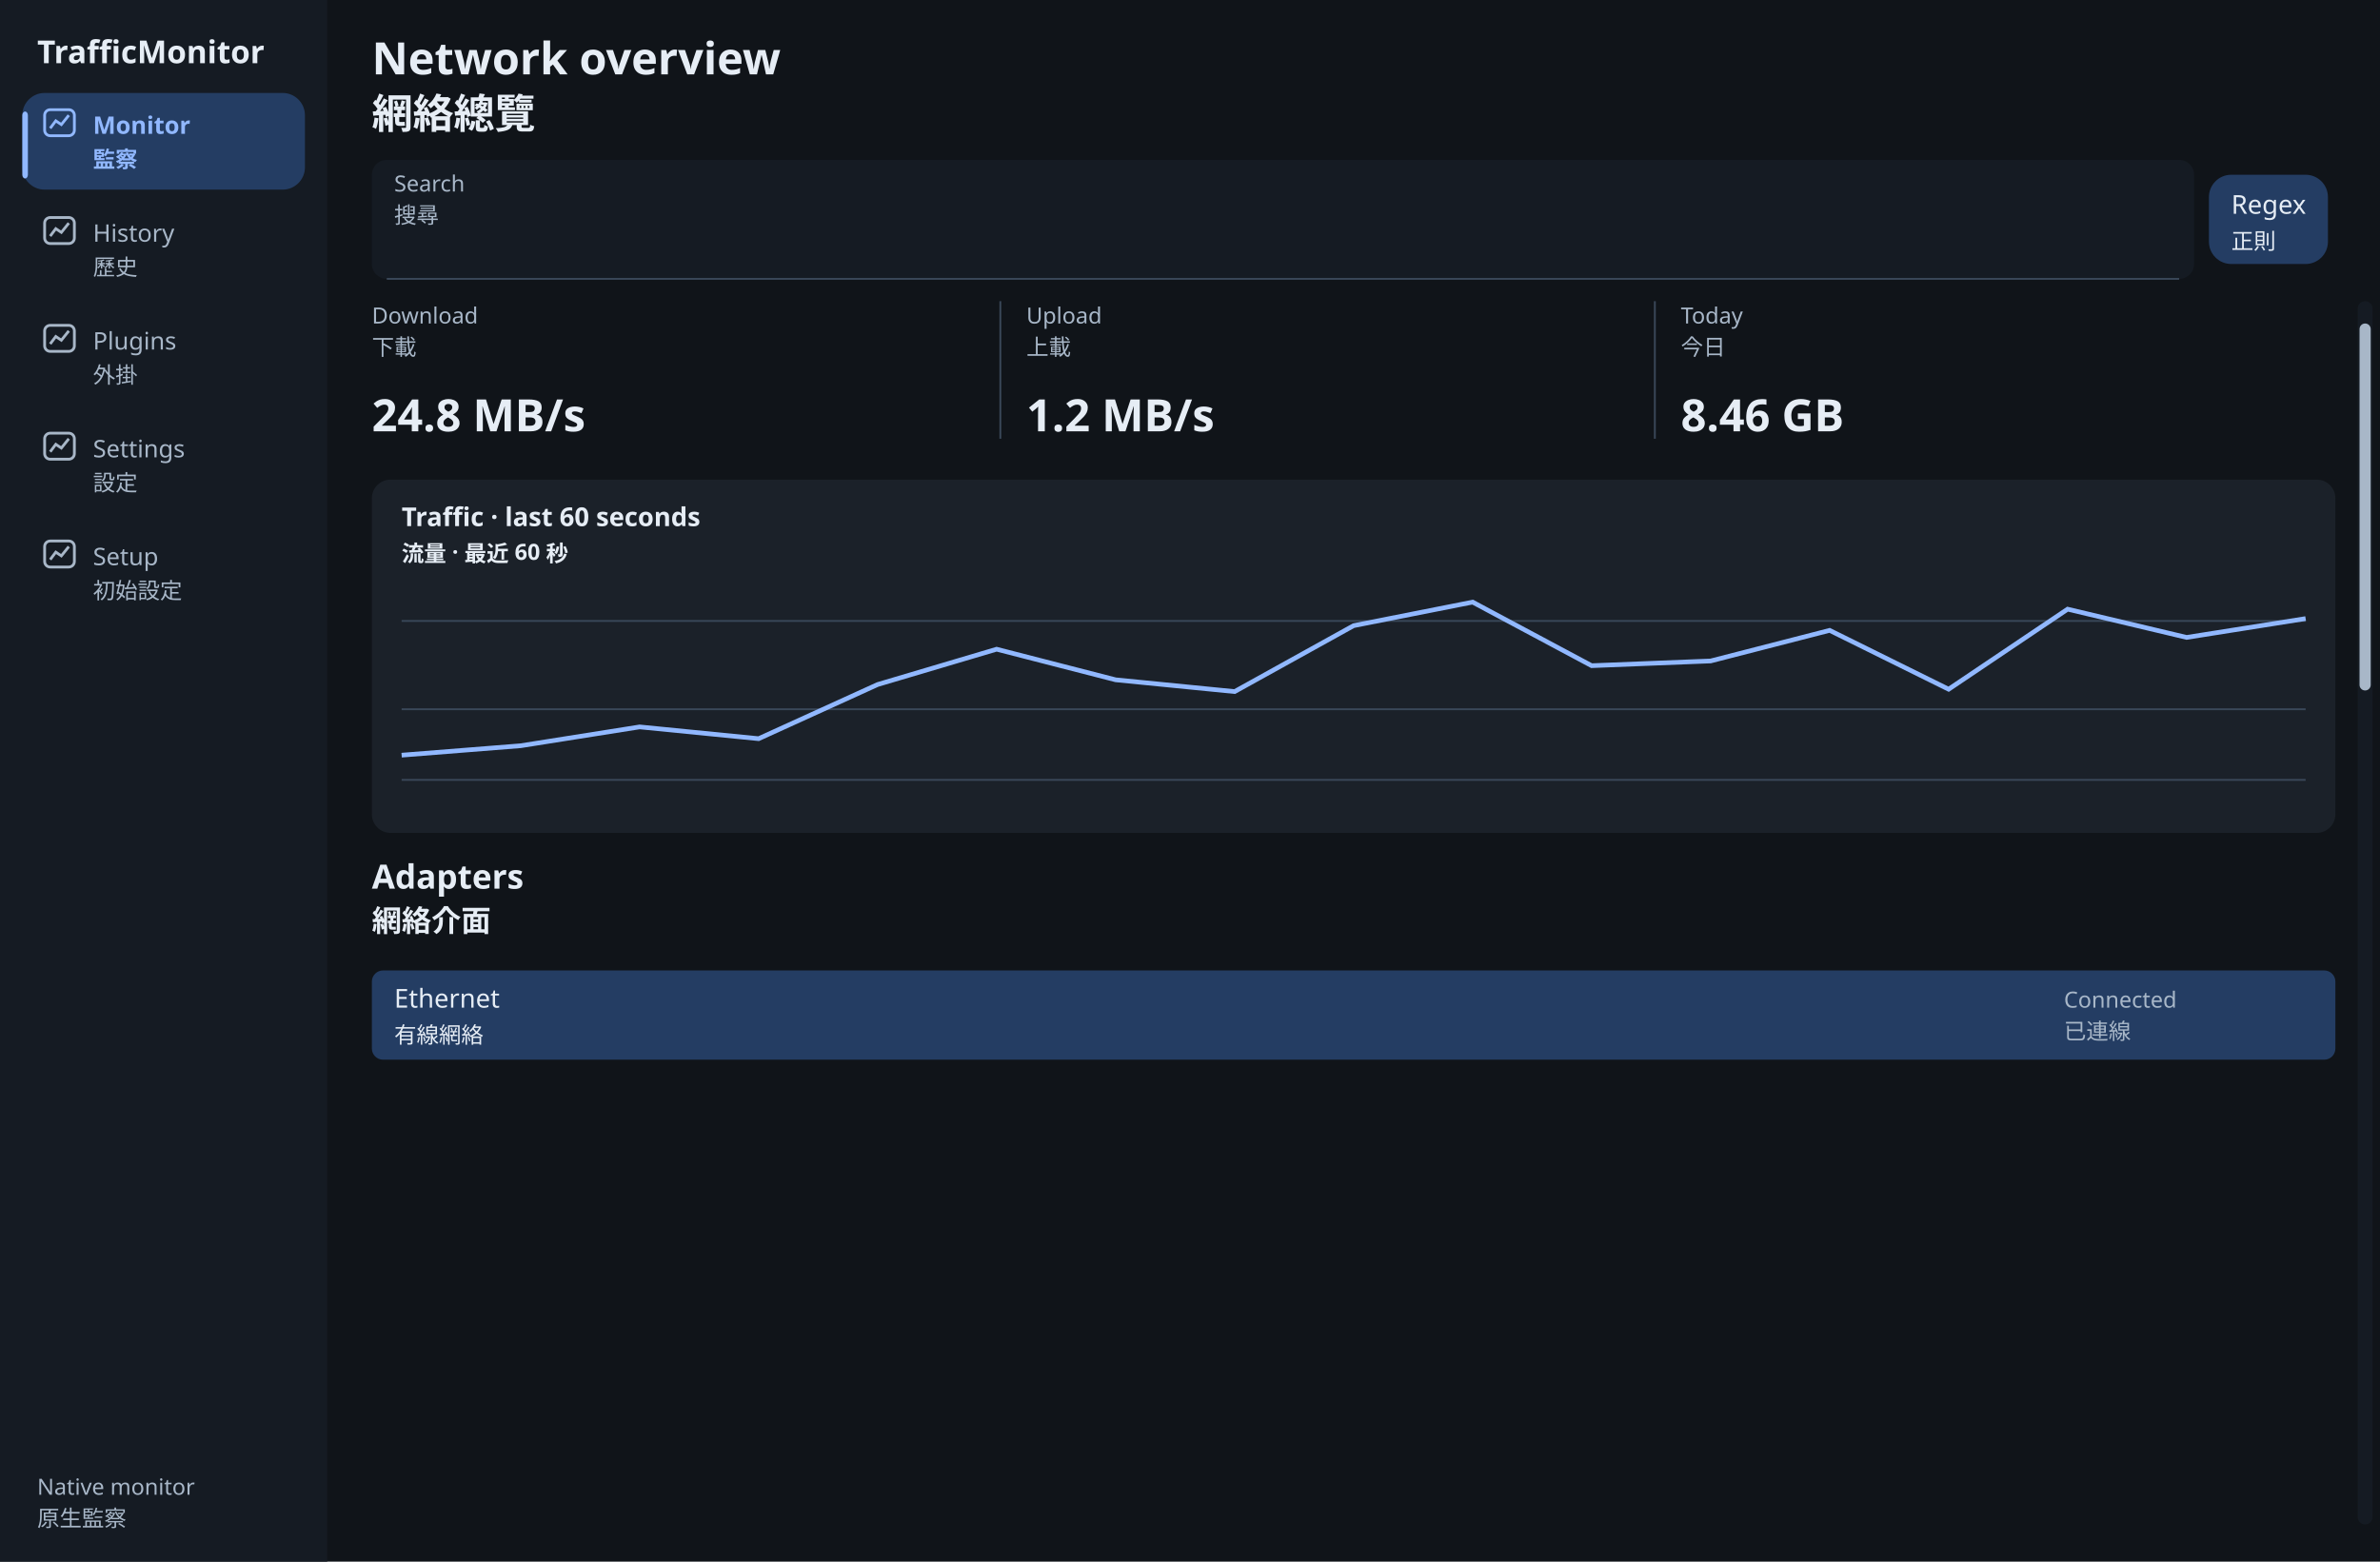
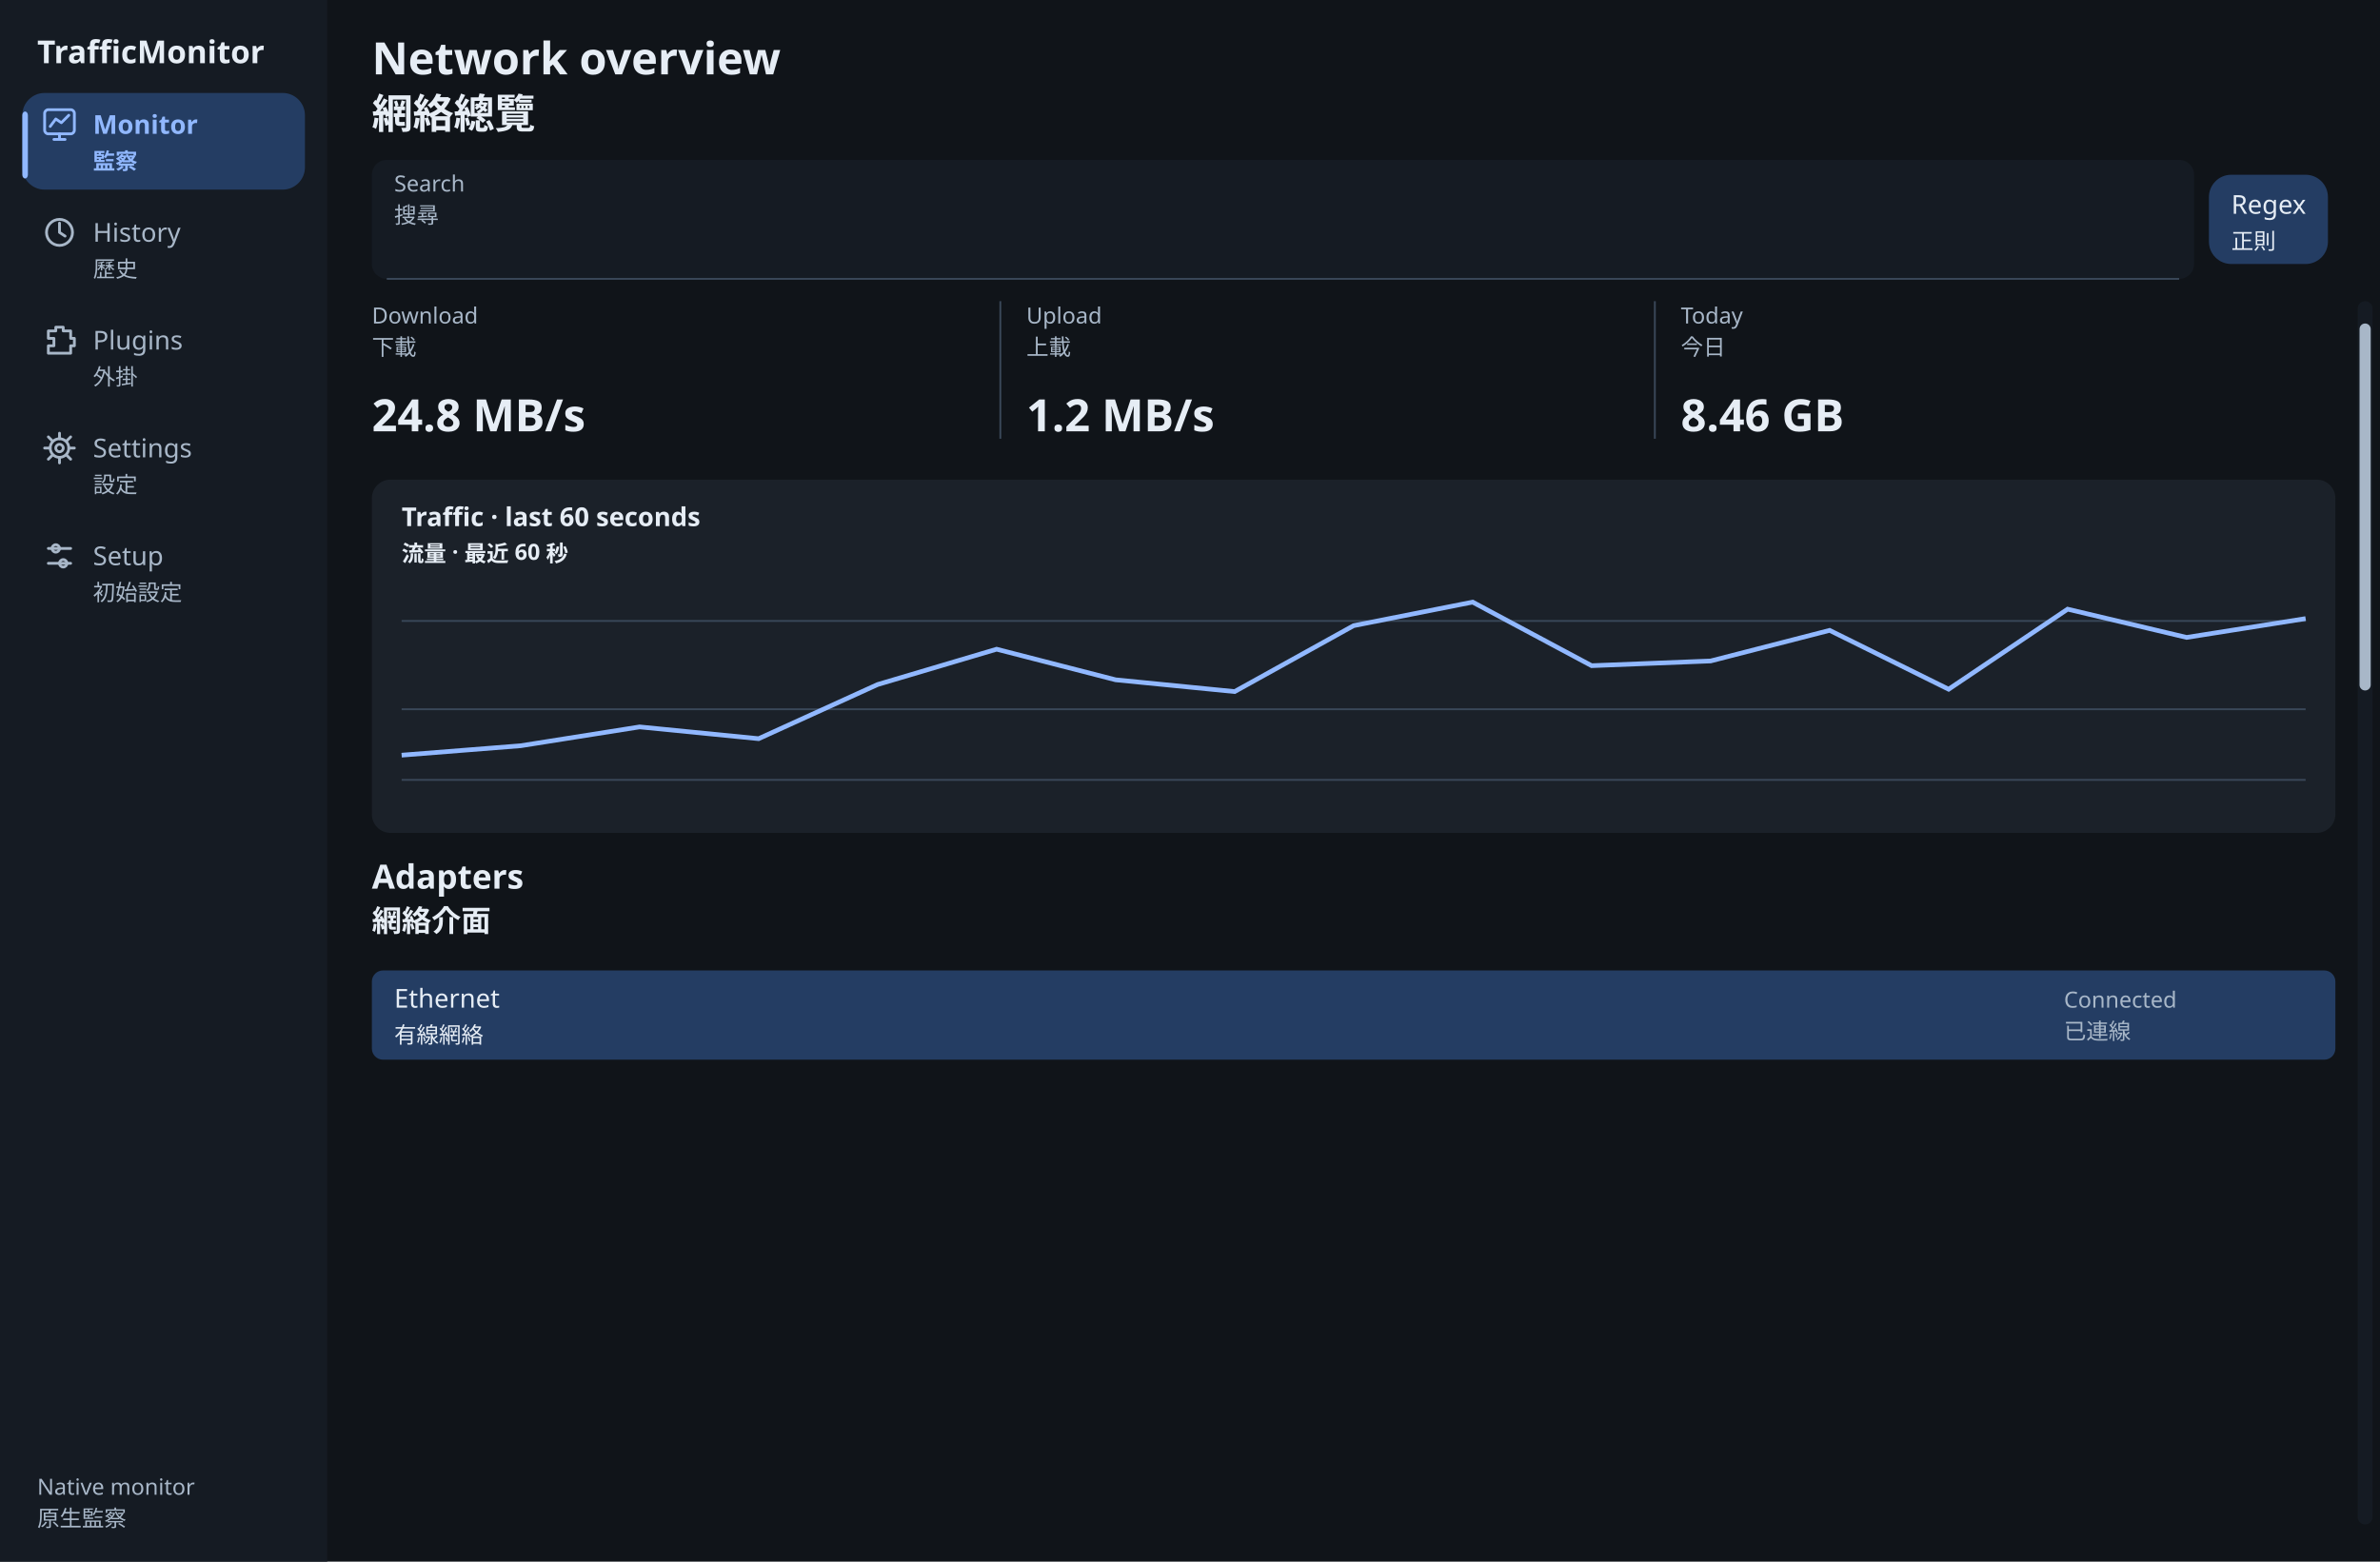
<svg xmlns="http://www.w3.org/2000/svg" width="1280" height="840" viewBox="0 0 1280 840">
  <rect x="0" y="0" width="1280" height="840" rx="0" fill="#101419" />
  <rect x="0" y="0" width="176" height="840" rx="0" fill="#151B23" />
  <text x="20" y="34" fill="#E6EDF5" font-family="Segoe UI,Microsoft JhengHei,sans-serif" font-size="17" font-weight="600">TrafficMonitor</text>
  <rect x="12" y="50" width="152" height="52" rx="12" fill="#243D63" />
  <rect x="12" y="60" width="3" height="36" rx="2" fill="#91B8FF" />
-   <g transform="translate(24 59)" fill="none" stroke="#91B8FF" stroke-width="1.5">
-     <rect width="16" height="14" rx="3" />
-     <path d="M3 10L6 6 9 8 13 3" />
+   <g transform="translate(24 59)" fill="none" stroke="#91B8FF" stroke-width="1.5" stroke-linecap="round" stroke-linejoin="round">
+     <rect width="16" height="13" rx="2" />
+     <path d="M3 9l3 -4 3 2 4 -4M5 16h6M8 13v3" />
  </g>
-   <text x="50" y="72" fill="#91B8FF" font-family="Segoe UI,Microsoft JhengHei,sans-serif" font-size="13" font-weight="600">Monitor</text>
-   <text x="50" y="90" fill="#91B8FF" font-family="Segoe UI,Microsoft JhengHei,sans-serif" font-size="12" font-weight="600">監察</text>
-   <g transform="translate(24 117)" fill="none" stroke="#A8B7C8" stroke-width="1.5">
-     <rect width="16" height="14" rx="3" />
-     <path d="M3 10L6 6 9 8 13 3" />
+   <text x="50" y="72" fill="#91B8FF" font-family="Segoe UI,Microsoft JhengHei,sans-serif" font-size="14" font-weight="600">Monitor</text>
+   <text x="50" y="91" fill="#91B8FF" font-family="Segoe UI,Microsoft JhengHei,sans-serif" font-size="12" font-weight="600">監察</text>
+   <g transform="translate(24 117)" fill="none" stroke="#A8B7C8" stroke-width="1.5" stroke-linecap="round" stroke-linejoin="round">
+     <circle cx="8" cy="8" r="7" />
+     <path d="M8 3v5l3 2" />
  </g>
-   <text x="50" y="130" fill="#A8B7C8" font-family="Segoe UI,Microsoft JhengHei,sans-serif" font-size="13" font-weight="400">History</text>
-   <text x="50" y="148" fill="#A8B7C8" font-family="Segoe UI,Microsoft JhengHei,sans-serif" font-size="12" font-weight="400">歷史</text>
-   <g transform="translate(24 175)" fill="none" stroke="#A8B7C8" stroke-width="1.5">
-     <rect width="16" height="14" rx="3" />
-     <path d="M3 10L6 6 9 8 13 3" />
+   <text x="50" y="130" fill="#A8B7C8" font-family="Segoe UI,Microsoft JhengHei,sans-serif" font-size="14" font-weight="400">History</text>
+   <text x="50" y="149" fill="#A8B7C8" font-family="Segoe UI,Microsoft JhengHei,sans-serif" font-size="12" font-weight="400">歷史</text>
+   <g transform="translate(24 175)" fill="none" stroke="#A8B7C8" stroke-width="1.5" stroke-linecap="round" stroke-linejoin="round">
+     <path d="M2 3h4V1h4v2h4v4h2v4h-2v4H2v-4h3V7H2z" />
  </g>
-   <text x="50" y="188" fill="#A8B7C8" font-family="Segoe UI,Microsoft JhengHei,sans-serif" font-size="13" font-weight="400">Plugins</text>
-   <text x="50" y="206" fill="#A8B7C8" font-family="Segoe UI,Microsoft JhengHei,sans-serif" font-size="12" font-weight="400">外掛</text>
-   <g transform="translate(24 233)" fill="none" stroke="#A8B7C8" stroke-width="1.5">
-     <rect width="16" height="14" rx="3" />
-     <path d="M3 10L6 6 9 8 13 3" />
+   <text x="50" y="188" fill="#A8B7C8" font-family="Segoe UI,Microsoft JhengHei,sans-serif" font-size="14" font-weight="400">Plugins</text>
+   <text x="50" y="207" fill="#A8B7C8" font-family="Segoe UI,Microsoft JhengHei,sans-serif" font-size="12" font-weight="400">外掛</text>
+   <g transform="translate(24 233)" fill="none" stroke="#A8B7C8" stroke-width="1.5" stroke-linecap="round" stroke-linejoin="round">
+     <circle cx="8" cy="8" r="5" />
+     <circle cx="8" cy="8" r="2" />
+     <path d="M8 0v3M8 13v3M0 8h3M13 8h3M2 2l2 2M12 12l2 2M2 14l2 -2M12 4l2 -2" />
  </g>
-   <text x="50" y="246" fill="#A8B7C8" font-family="Segoe UI,Microsoft JhengHei,sans-serif" font-size="13" font-weight="400">Settings</text>
-   <text x="50" y="264" fill="#A8B7C8" font-family="Segoe UI,Microsoft JhengHei,sans-serif" font-size="12" font-weight="400">設定</text>
-   <g transform="translate(24 291)" fill="none" stroke="#A8B7C8" stroke-width="1.5">
-     <rect width="16" height="14" rx="3" />
-     <path d="M3 10L6 6 9 8 13 3" />
+   <text x="50" y="246" fill="#A8B7C8" font-family="Segoe UI,Microsoft JhengHei,sans-serif" font-size="14" font-weight="400">Settings</text>
+   <text x="50" y="265" fill="#A8B7C8" font-family="Segoe UI,Microsoft JhengHei,sans-serif" font-size="12" font-weight="400">設定</text>
+   <g transform="translate(24 291)" fill="none" stroke="#A8B7C8" stroke-width="1.5" stroke-linecap="round" stroke-linejoin="round">
+     <path d="M2 4h12M2 12h12" />
+     <circle cx="6" cy="4" r="2" />
+     <circle cx="10" cy="12" r="2" />
  </g>
-   <text x="50" y="304" fill="#A8B7C8" font-family="Segoe UI,Microsoft JhengHei,sans-serif" font-size="13" font-weight="400">Setup</text>
-   <text x="50" y="322" fill="#A8B7C8" font-family="Segoe UI,Microsoft JhengHei,sans-serif" font-size="12" font-weight="400">初始設定</text>
+   <text x="50" y="304" fill="#A8B7C8" font-family="Segoe UI,Microsoft JhengHei,sans-serif" font-size="14" font-weight="400">Setup</text>
+   <text x="50" y="323" fill="#A8B7C8" font-family="Segoe UI,Microsoft JhengHei,sans-serif" font-size="12" font-weight="400">初始設定</text>
  <text x="20" y="804" fill="#A8B7C8" font-family="Segoe UI,Microsoft JhengHei,sans-serif" font-size="12" font-weight="400">Native monitor</text>
  <text x="20" y="821" fill="#A8B7C8" font-family="Segoe UI,Microsoft JhengHei,sans-serif" font-size="12" font-weight="400">原生監察</text>
  <text x="200" y="40" fill="#E6EDF5" font-family="Segoe UI,Microsoft JhengHei,sans-serif" font-size="24" font-weight="600">Network overview</text>
  <text x="200" y="69" fill="#E6EDF5" font-family="Segoe UI,Microsoft JhengHei,sans-serif" font-size="22" font-weight="600">網絡總覽</text>
  <rect x="200" y="86" width="980" height="64" rx="8" fill="#151B23" />
  <path d="M208 150H1172" stroke="#394758" stroke-width="1" />
  <text x="212" y="103" fill="#A8B7C8" font-family="Segoe UI,Microsoft JhengHei,sans-serif" font-size="12" font-weight="400">Search</text>
  <text x="212" y="120" fill="#A8B7C8" font-family="Segoe UI,Microsoft JhengHei,sans-serif" font-size="12" font-weight="400">搜尋</text>
  <text x="212" y="140" fill="#E6EDF5" font-family="Segoe UI,Microsoft JhengHei,sans-serif" font-size="14" font-weight="400" />
  <rect x="1188" y="94" width="64" height="48" rx="12" fill="#243D63" />
  <text x="1200" y="115" fill="#E6EDF5" font-family="Segoe UI,Microsoft JhengHei,sans-serif" font-size="14" font-weight="500">Regex</text>
  <text x="1200" y="134" fill="#E6EDF5" font-family="Segoe UI,Microsoft JhengHei,sans-serif" font-size="12" font-weight="500">正則</text>
  <text x="200.0" y="174" fill="#A8B7C8" font-family="Segoe UI,Microsoft JhengHei,sans-serif" font-size="12" font-weight="400">Download</text>
  <text x="200.0" y="191" fill="#A8B7C8" font-family="Segoe UI,Microsoft JhengHei,sans-serif" font-size="12" font-weight="400">下載</text>
  <text x="200.0" y="232" fill="#E6EDF5" font-family="Segoe UI,Microsoft JhengHei,sans-serif" font-size="24" font-weight="600">24.8 MB/s</text>
  <text x="552.0" y="174" fill="#A8B7C8" font-family="Segoe UI,Microsoft JhengHei,sans-serif" font-size="12" font-weight="400">Upload</text>
  <text x="552.0" y="191" fill="#A8B7C8" font-family="Segoe UI,Microsoft JhengHei,sans-serif" font-size="12" font-weight="400">上載</text>
  <text x="552.0" y="232" fill="#E6EDF5" font-family="Segoe UI,Microsoft JhengHei,sans-serif" font-size="24" font-weight="600">1.2 MB/s</text>
  <path d="M538.0 162L538.0 236" stroke="#394758" />
  <text x="904.0" y="174" fill="#A8B7C8" font-family="Segoe UI,Microsoft JhengHei,sans-serif" font-size="12" font-weight="400">Today</text>
  <text x="904.0" y="191" fill="#A8B7C8" font-family="Segoe UI,Microsoft JhengHei,sans-serif" font-size="12" font-weight="400">今日</text>
  <text x="904.0" y="232" fill="#E6EDF5" font-family="Segoe UI,Microsoft JhengHei,sans-serif" font-size="24" font-weight="600">8.46 GB</text>
  <path d="M890.0 162L890.0 236" stroke="#394758" />
  <rect x="200" y="258" width="1056" height="190" rx="10" fill="#1B2129" />
  <text x="216" y="283" fill="#E6EDF5" font-family="Segoe UI,Microsoft JhengHei,sans-serif" font-size="14" font-weight="600">Traffic · last 60 seconds</text>
  <text x="216" y="302" fill="#E6EDF5" font-family="Segoe UI,Microsoft JhengHei,sans-serif" font-size="12" font-weight="600">流量 · 最近 60 秒</text>
  <path d="M216 334.0H1240" stroke="#394758" />
  <path d="M216 381.5H1240" stroke="#394758" />
  <path d="M216 419.5H1240" stroke="#394758" />
  <polyline fill="none" stroke="#91B8FF" stroke-width="2.5" points="216.0,406.2 280.0,401.133 344.0,391 408.0,397.333 472.0,368.2 536.0,349.2 600.0,365.667 664.0,372 728.0,336.533 792.0,323.867 856.0,358.067 920.0,355.533 984.0,339.067 1048.0,370.733 1112.0,327.667 1176.0,342.867 1240.0,332.733" />
  <text x="200" y="478" fill="#E6EDF5" font-family="Segoe UI,Microsoft JhengHei,sans-serif" font-size="18" font-weight="600">Adapters</text>
  <text x="200" y="501" fill="#E6EDF5" font-family="Segoe UI,Microsoft JhengHei,sans-serif" font-size="16" font-weight="600">網絡介面</text>
  <rect x="200" y="522" width="1056" height="48" rx="6" fill="#243D63" />
  <text x="212" y="542" fill="#E6EDF5" font-family="Segoe UI,Microsoft JhengHei,sans-serif" font-size="14" font-weight="500">Ethernet</text>
  <text x="212" y="561" fill="#E6EDF5" font-family="Segoe UI,Microsoft JhengHei,sans-serif" font-size="12" font-weight="500">有線網絡</text>
  <text x="1110" y="542" fill="#A8B7C8" font-family="Segoe UI,Microsoft JhengHei,sans-serif" font-size="12" font-weight="400">Connected</text>
  <text x="1110" y="559" fill="#A8B7C8" font-family="Segoe UI,Microsoft JhengHei,sans-serif" font-size="12" font-weight="400">已連線</text>
  <rect x="1268" y="162" width="8" height="658" rx="4" fill="#151B23" />
  <rect x="1269" y="174" width="6" height="197.4" rx="3" fill="#A8B7C8" />
</svg>
